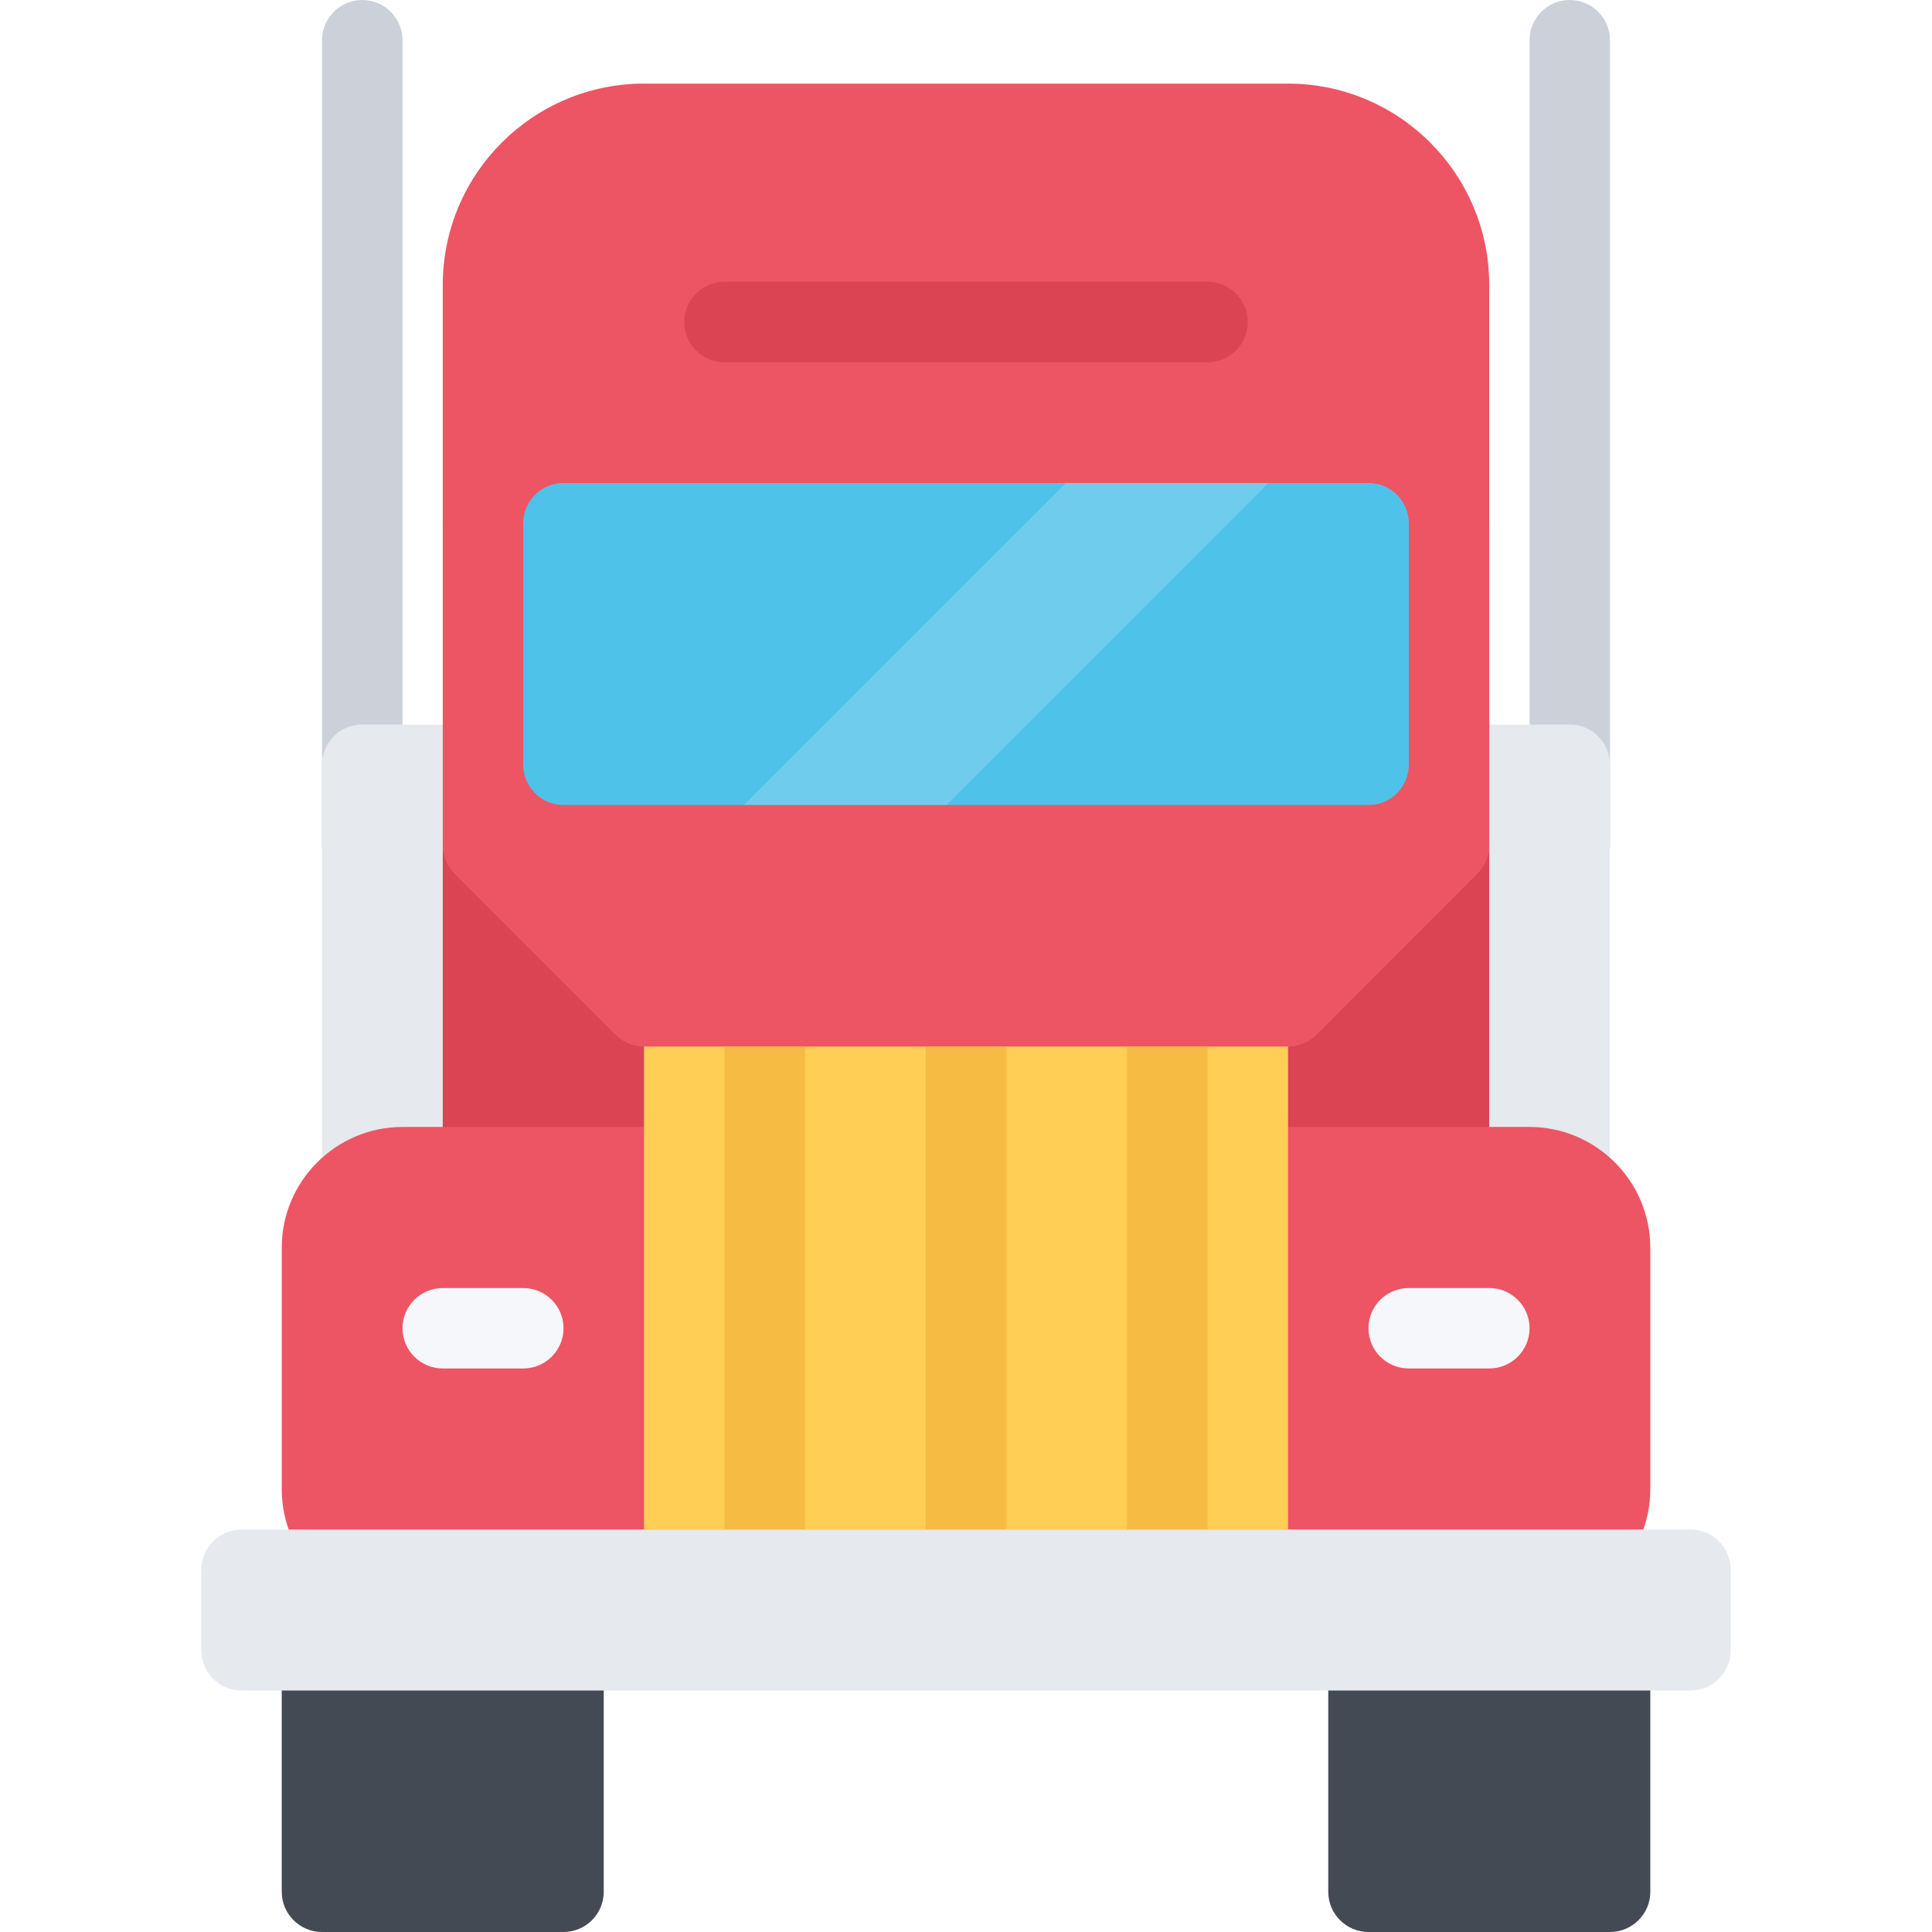
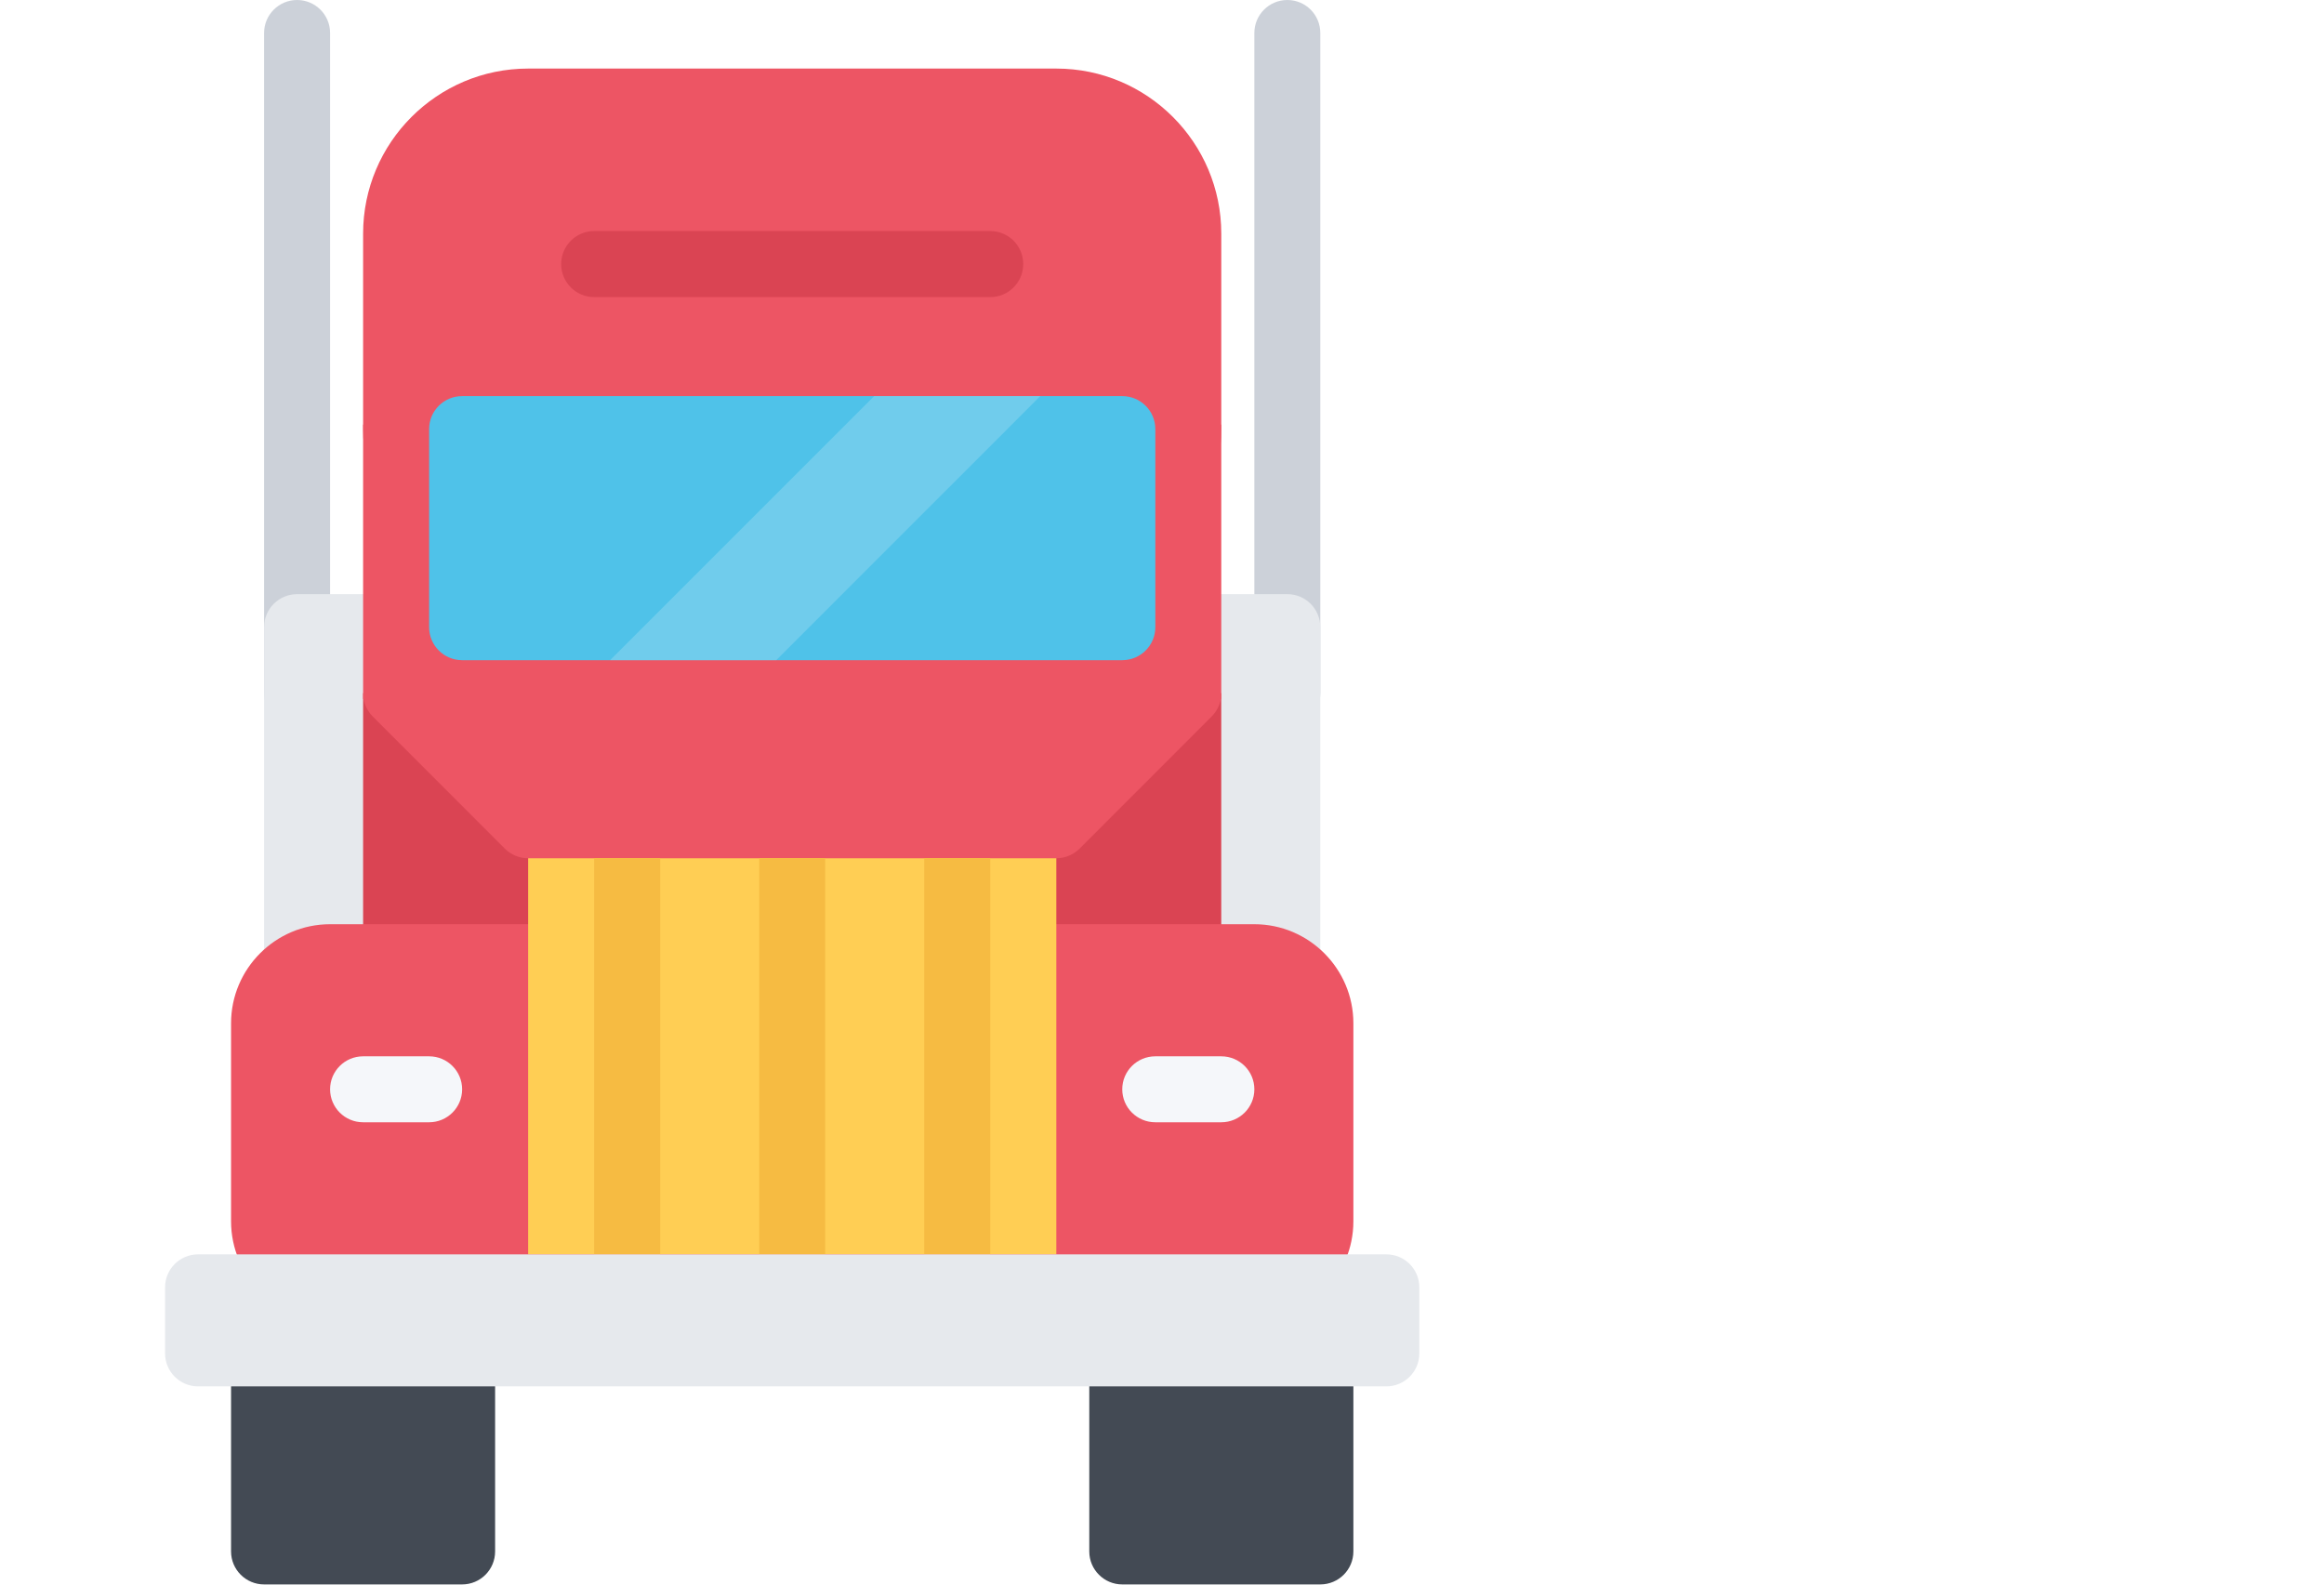
- <svg xmlns="http://www.w3.org/2000/svg" version="1.1" id="Layer_1" viewBox="0 0 511.991 511.991" xml:space="preserve">
+ <svg xmlns="http://www.w3.org/2000/svg" version="1.1" id="Layer_1" viewBox="0 0 750.991 511.991" xml:space="preserve">
  <g>
    <path style="fill:#CCD1D9;" d="M95.994,234.66c-5.875,0-10.656-4.773-10.656-10.664V10.664C85.338,4.773,90.119,0,95.994,0   c5.906,0,10.672,4.773,10.672,10.664v213.332C106.666,229.887,101.9,234.66,95.994,234.66z" />
    <path style="fill:#CCD1D9;" d="M415.996,234.66c-5.875,0-10.656-4.773-10.656-10.664V10.664C405.34,4.773,410.121,0,415.996,0   c5.905,0,10.655,4.773,10.655,10.664v213.332C426.651,229.887,421.901,234.66,415.996,234.66z" />
  </g>
  <g>
    <path style="fill:#E6E9ED;" d="M127.994,319.994h-32c-5.875,0-10.656-4.781-10.656-10.656V202.661   c0-5.891,4.781-10.664,10.656-10.664h32c5.906,0,10.672,4.773,10.672,10.664v106.677   C138.665,315.213,133.9,319.994,127.994,319.994z" />
    <path style="fill:#E6E9ED;" d="M415.996,319.994h-31.999c-5.875,0-10.656-4.781-10.656-10.656V202.661   c0-5.891,4.781-10.664,10.656-10.664h31.999c5.905,0,10.655,4.773,10.655,10.664v106.677   C426.651,315.213,421.901,319.994,415.996,319.994z" />
  </g>
  <rect x="117.335" y="223.996" style="fill:#DA4453;" width="277.31" height="85.34" />
  <g>
    <path style="fill:#ED5564;" d="M341.341,191.997H170.665c-29.406,0-53.327-23.921-53.327-53.335V75.491   c0-29.413,23.921-53.335,53.327-53.335H341.34c29.406,0,53.312,23.922,53.312,53.335v63.171   C394.652,168.076,370.747,191.997,341.341,191.997z" />
    <path style="fill:#ED5564;" d="M405.34,426.648H106.666c-17.641,0-32-14.343-32-31.999V330.65c0-17.625,14.359-31.999,32-31.999   H405.34c17.624,0,31.999,14.374,31.999,31.999v63.999C437.339,412.306,422.964,426.648,405.34,426.648z" />
  </g>
  <rect x="170.665" y="266.656" style="fill:#FFCE54;" width="170.68" height="138.68" />
  <g>
    <path style="fill:#F5F7FA;" d="M138.665,362.65h-21.328c-5.89,0-10.671-4.766-10.671-10.656s4.781-10.656,10.671-10.656h21.328   c5.89,0,10.671,4.766,10.671,10.656S144.557,362.65,138.665,362.65z" />
    <path style="fill:#F5F7FA;" d="M394.652,362.65H373.34c-5.906,0-10.688-4.766-10.688-10.656s4.781-10.656,10.688-10.656h21.312   c5.906,0,10.688,4.766,10.688,10.656S400.558,362.65,394.652,362.65z" />
  </g>
  <path style="fill:#ED5564;" d="M394.652,137.201H117.337v88.662h0.172c0.375,2.109,1.375,4.094,2.953,5.672l42.656,42.679  c2,2,4.718,3.125,7.546,3.125H341.34c2.812,0,5.531-1.125,7.531-3.125l42.656-42.679c1.593-1.578,2.593-3.562,2.968-5.672h0.156  v-88.662H394.652z" />
  <g>
    <rect x="191.995" y="277.336" style="fill:#F6BB42;" width="21.344" height="128" />
    <rect x="245.335" y="277.336" style="fill:#F6BB42;" width="21.328" height="128" />
    <rect x="298.655" y="277.336" style="fill:#F6BB42;" width="21.343" height="128" />
  </g>
  <path style="fill:#4FC2E9;" d="M362.653,127.998H149.337c-5.891,0-10.671,4.773-10.671,10.664v63.999  c0,5.89,4.781,10.671,10.671,10.671h213.316c5.906,0,10.688-4.781,10.688-10.671v-63.999  C373.341,132.771,368.559,127.998,362.653,127.998z" />
  <g>
    <path style="fill:#434A54;" d="M149.337,426.648H85.338c-5.891,0-10.672,4.781-10.672,10.688v63.999   c0,5.875,4.781,10.656,10.672,10.656h63.999c5.891,0,10.656-4.781,10.656-10.656v-63.999   C159.993,431.43,155.227,426.648,149.337,426.648z" />
    <path style="fill:#434A54;" d="M426.651,426.648h-63.998c-5.875,0-10.656,4.781-10.656,10.688v63.999   c0,5.875,4.781,10.656,10.656,10.656h63.998c5.906,0,10.688-4.781,10.688-10.656v-63.999   C437.339,431.43,432.557,426.648,426.651,426.648z" />
  </g>
  <path style="fill:#DA4453;" d="M319.997,95.999H191.992c-5.875,0-10.656-4.773-10.656-10.664s4.781-10.672,10.656-10.672h128.005  c5.906,0,10.656,4.781,10.656,10.672S325.903,95.999,319.997,95.999z" />
  <polygon style="opacity:0.2;fill:#F5F7FA;enable-background:new    ;" points="282.499,127.998 197.165,213.332 250.835,213.332   336.153,127.998 " />
  <path style="fill:#E6E9ED;" d="M447.995,405.337h-384c-5.875,0-10.656,4.766-10.656,10.655v21.344  c0,5.875,4.781,10.656,10.656,10.656h384c5.906,0,10.656-4.781,10.656-10.656v-21.344  C458.651,410.102,453.901,405.337,447.995,405.337z" />
  <g>
</g>
  <g>
</g>
  <g>
</g>
  <g>
</g>
  <g>
</g>
  <g>
</g>
  <g>
</g>
  <g>
</g>
  <g>
</g>
  <g>
</g>
  <g>
</g>
  <g>
</g>
  <g>
</g>
  <g>
</g>
  <g>
</g>
</svg>
